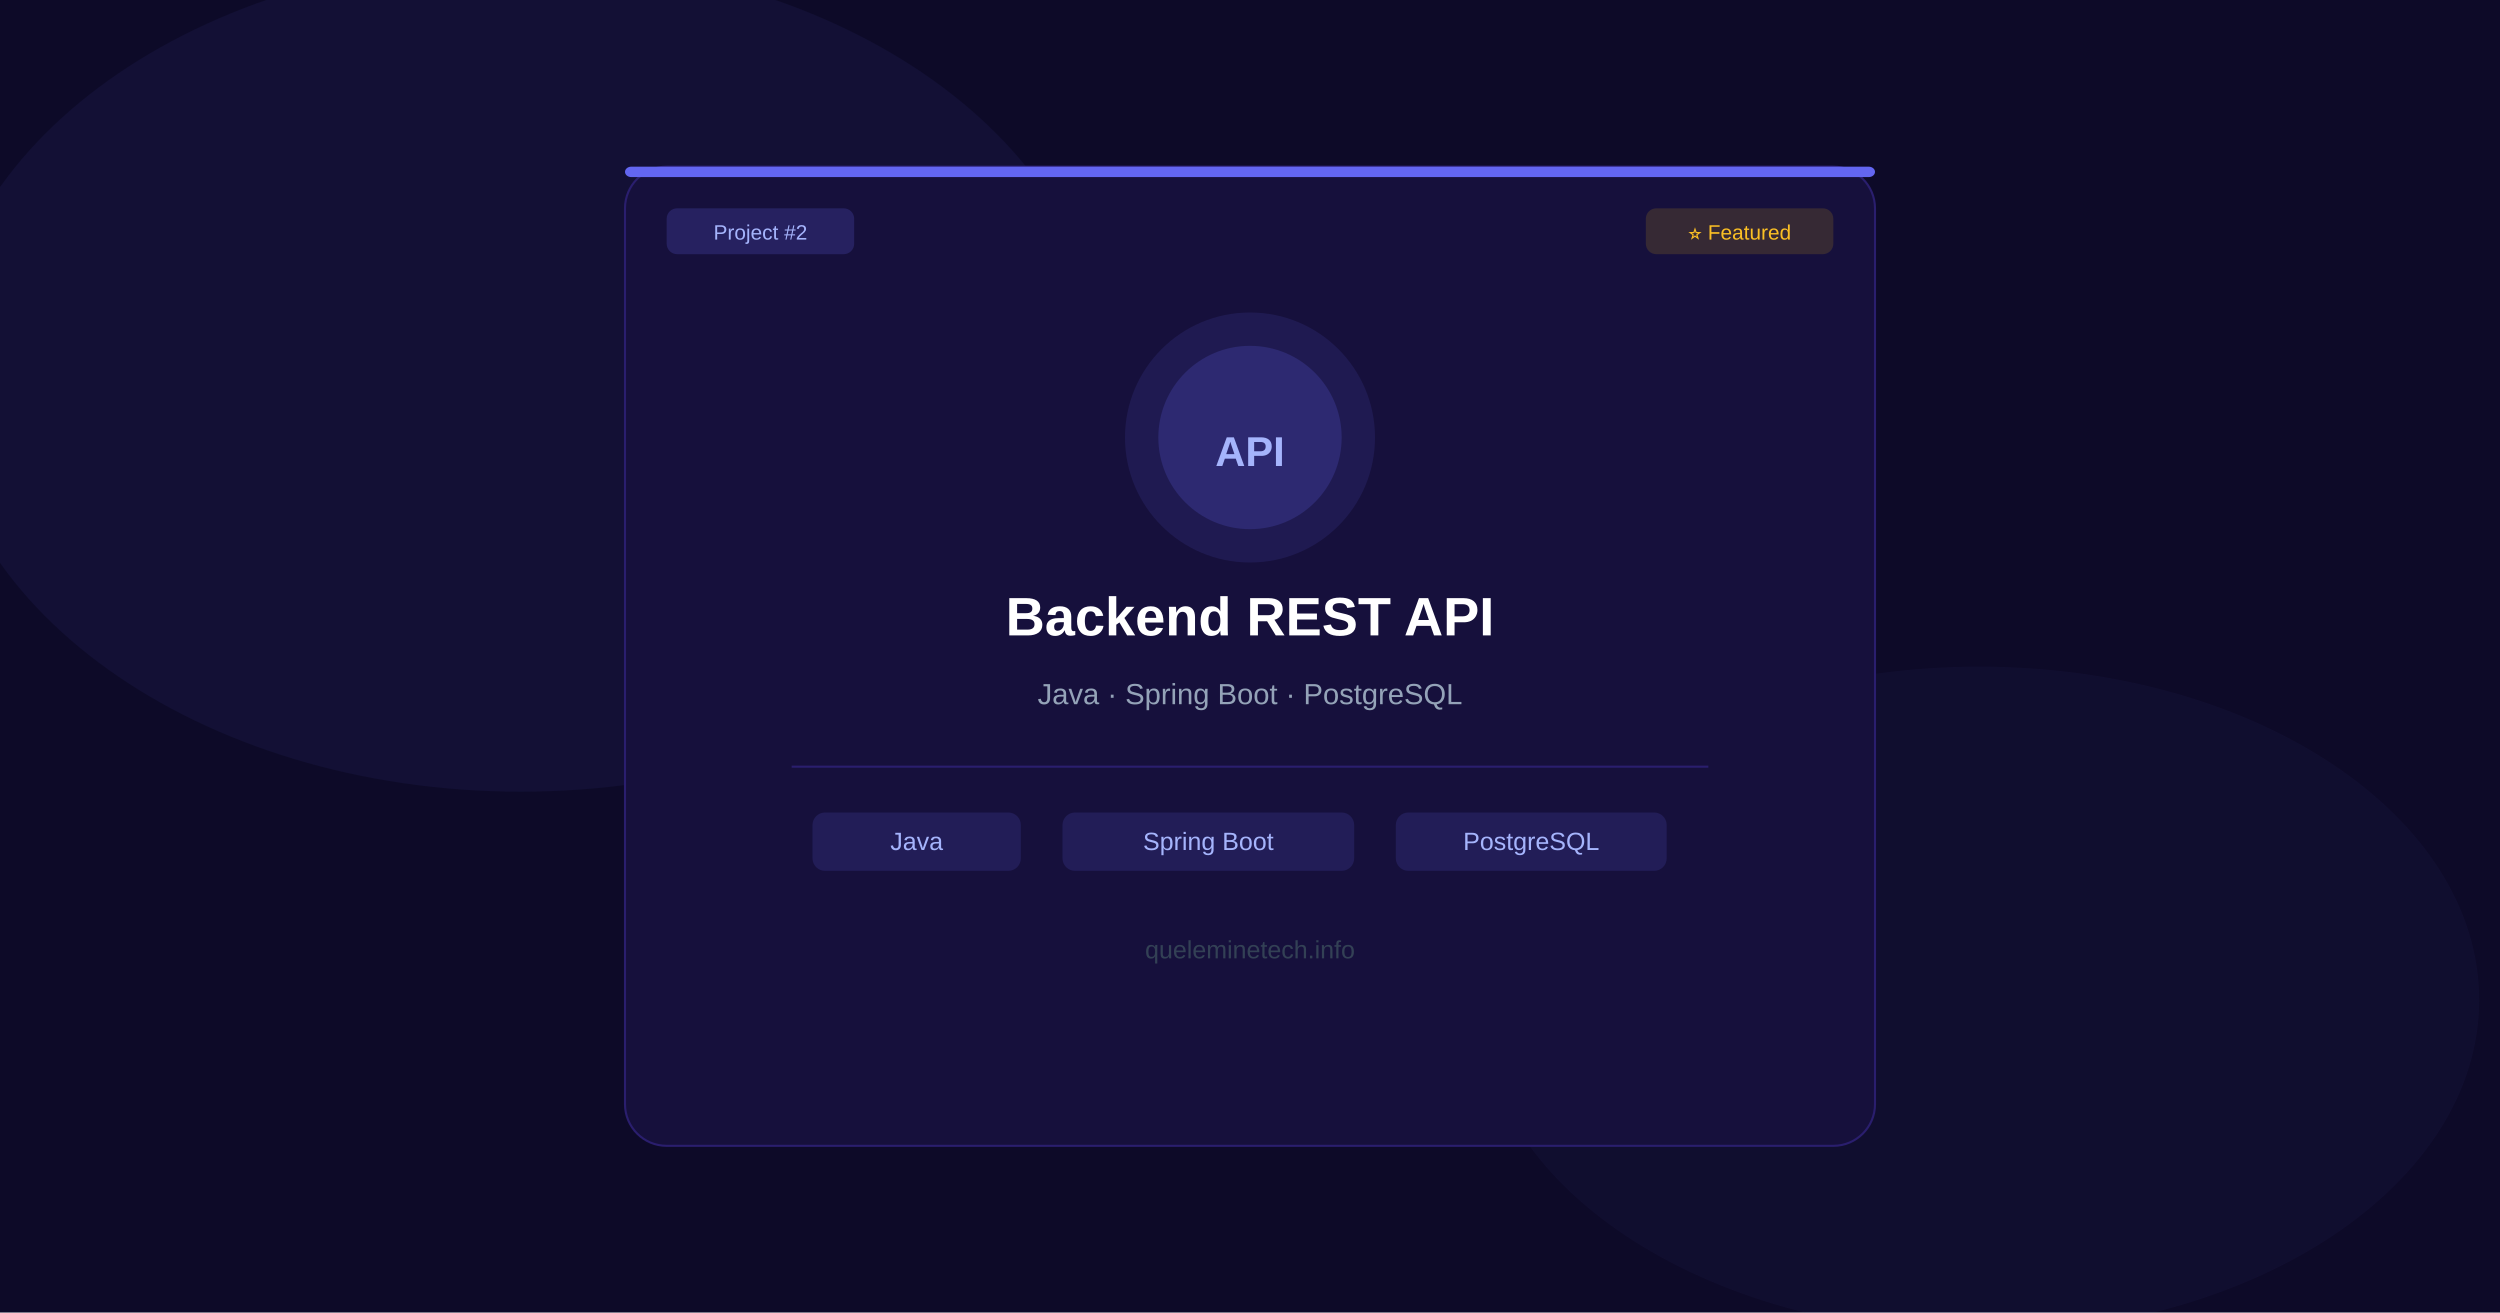
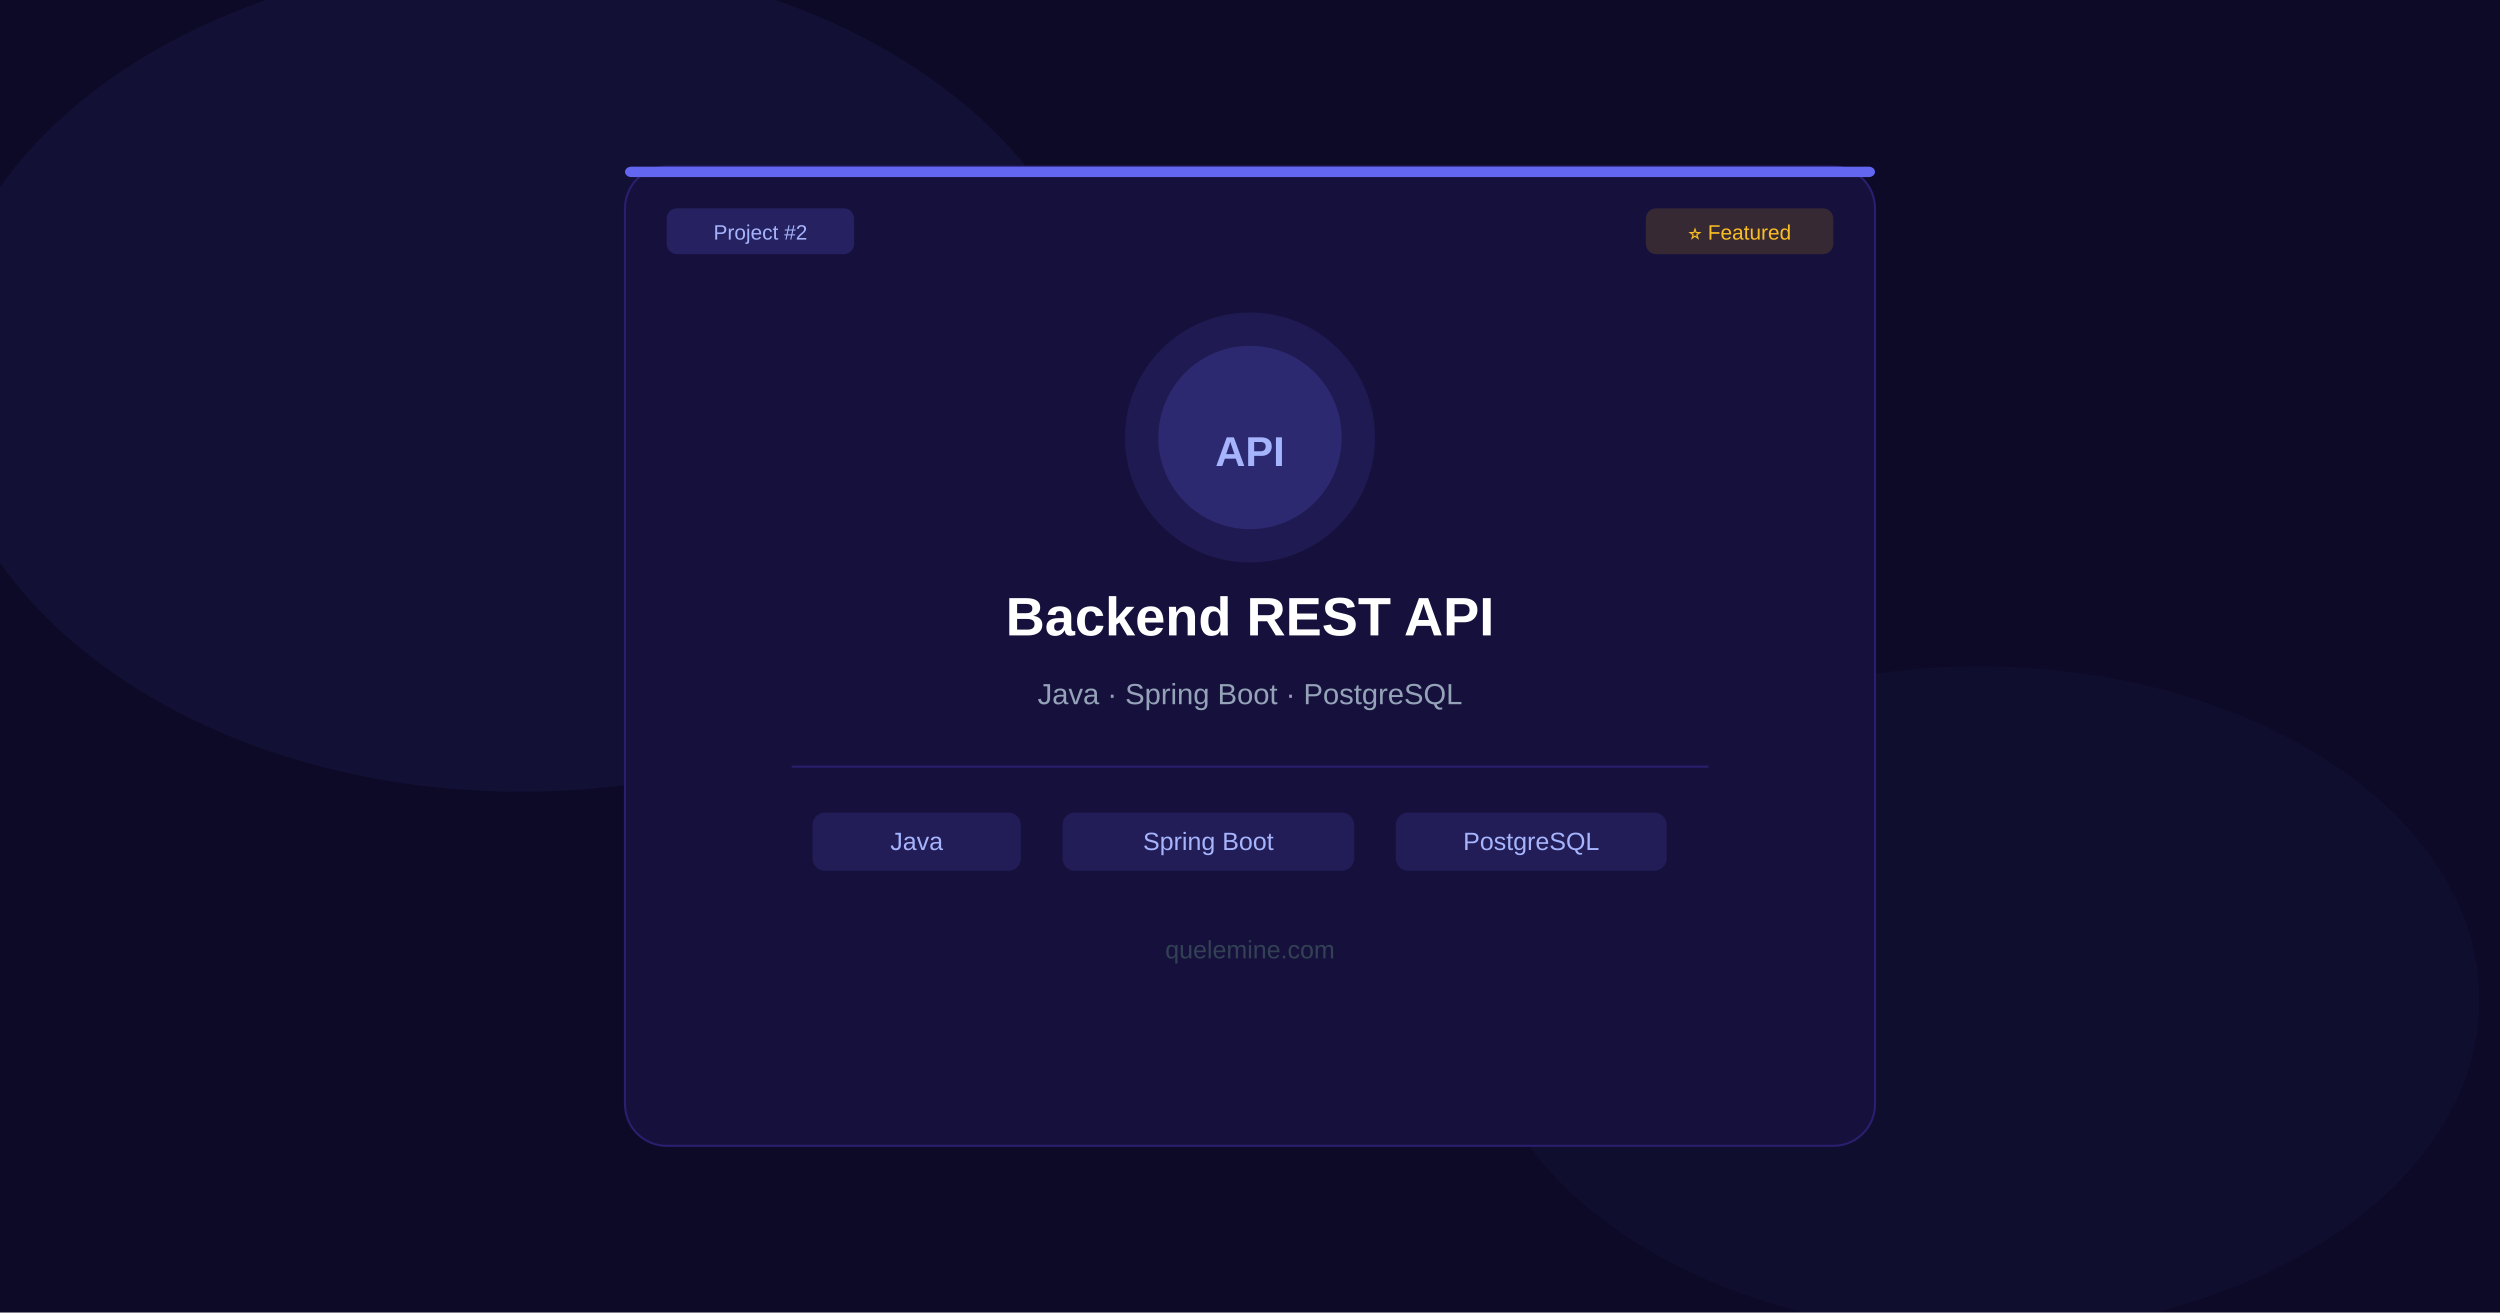
<svg xmlns="http://www.w3.org/2000/svg" width="1200" height="630" viewBox="0 0 1200 630">
  <rect width="1200" height="630" fill="#0d0a28" />
  <ellipse cx="250" cy="180" rx="280" ry="200" fill="#6366f1" opacity="0.07" />
  <ellipse cx="950" cy="480" rx="240" ry="160" fill="#6366f1" opacity="0.04" />
  <rect x="300" y="80" width="600" height="470" rx="20" fill="#16103c" stroke="#2a1e6e" stroke-width="1" />
  <rect x="300" y="80" width="600" height="5" rx="3" fill="#6366f1" />
  <circle cx="600" cy="210" r="60" fill="#6366f1" opacity="0.12" />
  <circle cx="600" cy="210" r="44" fill="#6366f1" opacity="0.2" />
  <text x="600" y="218" font-family="Arial,sans-serif" font-size="20" font-weight="bold" fill="#a5b4fc" text-anchor="middle" dominant-baseline="middle">API</text>
  <text x="600" y="305" font-family="Arial,sans-serif" font-size="26" font-weight="bold" fill="#ffffff" text-anchor="middle">Backend REST API</text>
  <text x="600" y="338" font-family="Arial,sans-serif" font-size="14" fill="#94a3b8" text-anchor="middle">Java · Spring Boot · PostgreSQL</text>
  <line x1="380" y1="368" x2="820" y2="368" stroke="#2a1e6e" stroke-width="1" />
  <rect x="390" y="390" width="100" height="28" rx="6" fill="#6366f1" opacity="0.15" />
  <text x="440" y="408" font-family="Arial,sans-serif" font-size="12" fill="#a5b4fc" text-anchor="middle">Java</text>
  <rect x="510" y="390" width="140" height="28" rx="6" fill="#6366f1" opacity="0.15" />
  <text x="580" y="408" font-family="Arial,sans-serif" font-size="12" fill="#a5b4fc" text-anchor="middle">Spring Boot</text>
  <rect x="670" y="390" width="130" height="28" rx="6" fill="#6366f1" opacity="0.15" />
  <text x="735" y="408" font-family="Arial,sans-serif" font-size="12" fill="#a5b4fc" text-anchor="middle">PostgreSQL</text>
-   <text x="600" y="460" font-family="Arial,sans-serif" font-size="12" fill="#334155" text-anchor="middle">queleminetech.info</text>
+   <text x="600" y="460" font-family="Arial,sans-serif" font-size="12" fill="#334155" text-anchor="middle">quelemine.com</text>
  <rect x="320" y="100" width="90" height="22" rx="5" fill="#6366f1" opacity="0.2" />
  <text x="365" y="115" font-family="Arial,sans-serif" font-size="10" fill="#a5b4fc" text-anchor="middle">Project #2</text>
  <rect x="790" y="100" width="90" height="22" rx="5" fill="#eab308" opacity="0.15" />
  <text x="835" y="115" font-family="Arial,sans-serif" font-size="10" fill="#fbbf24" text-anchor="middle">⭐ Featured</text>
</svg>
